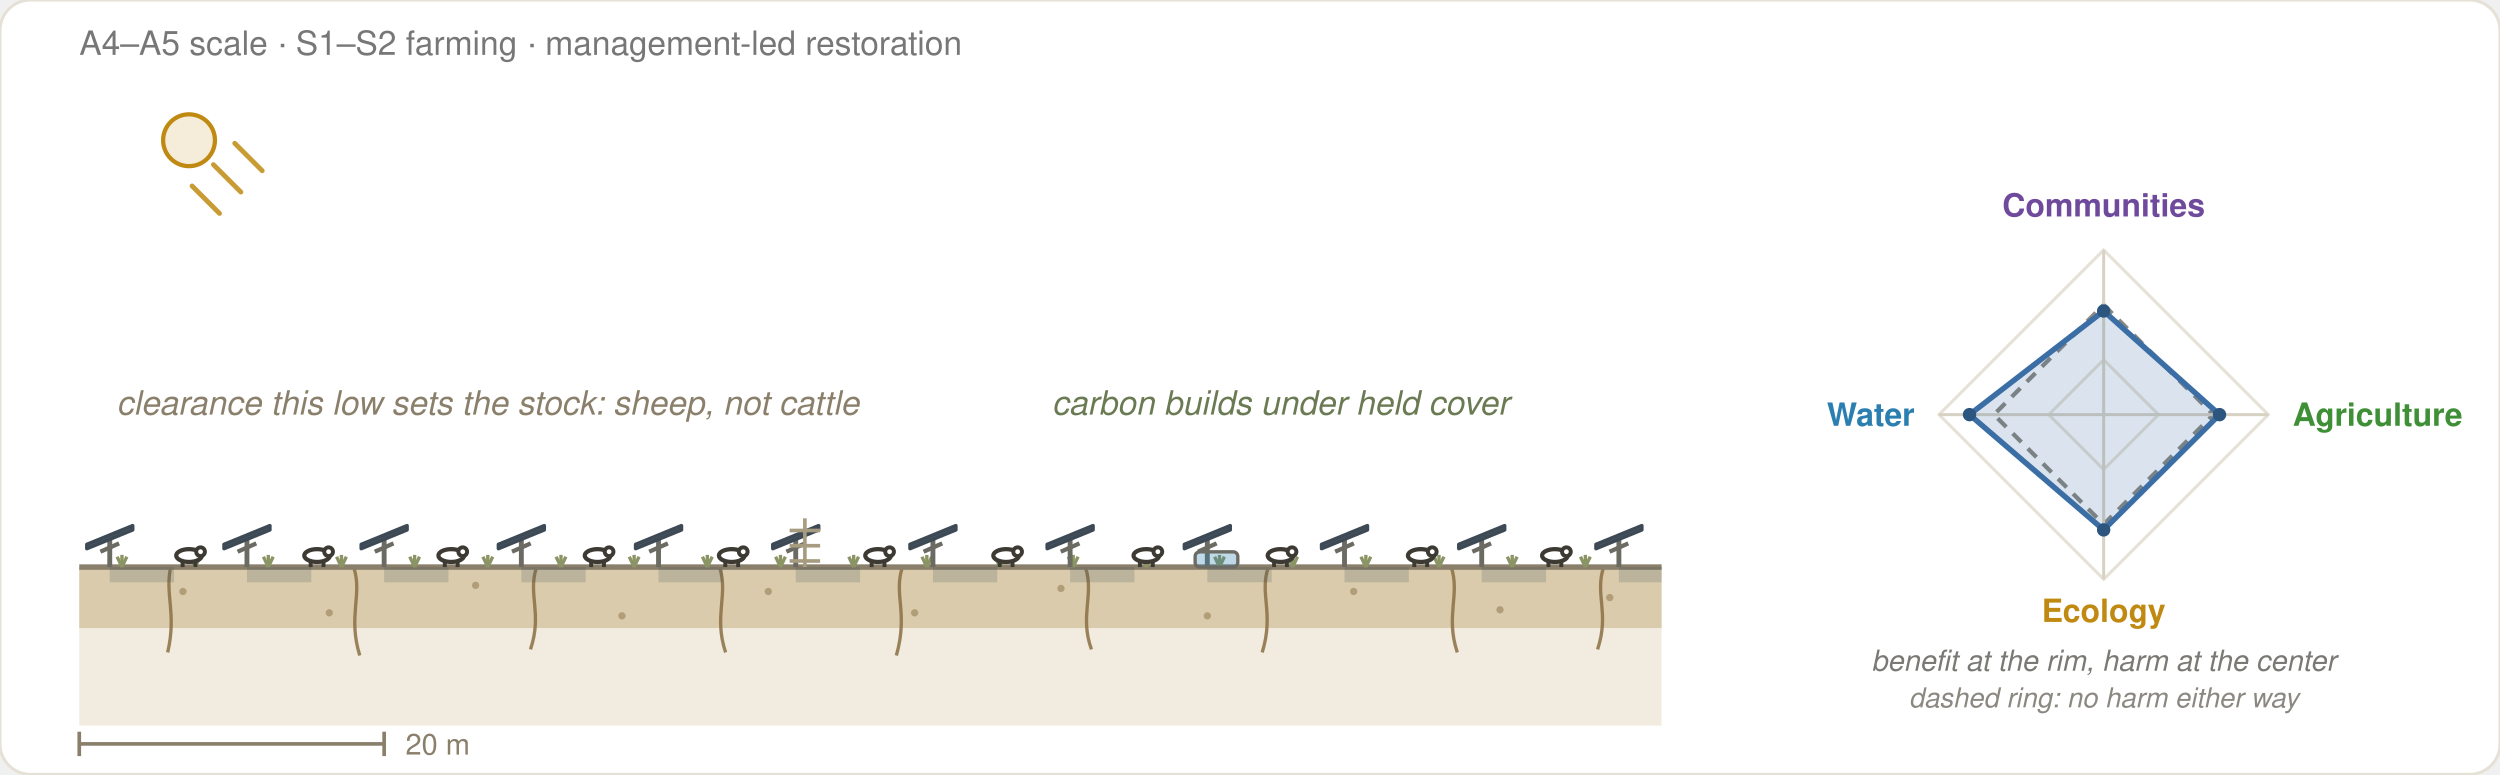
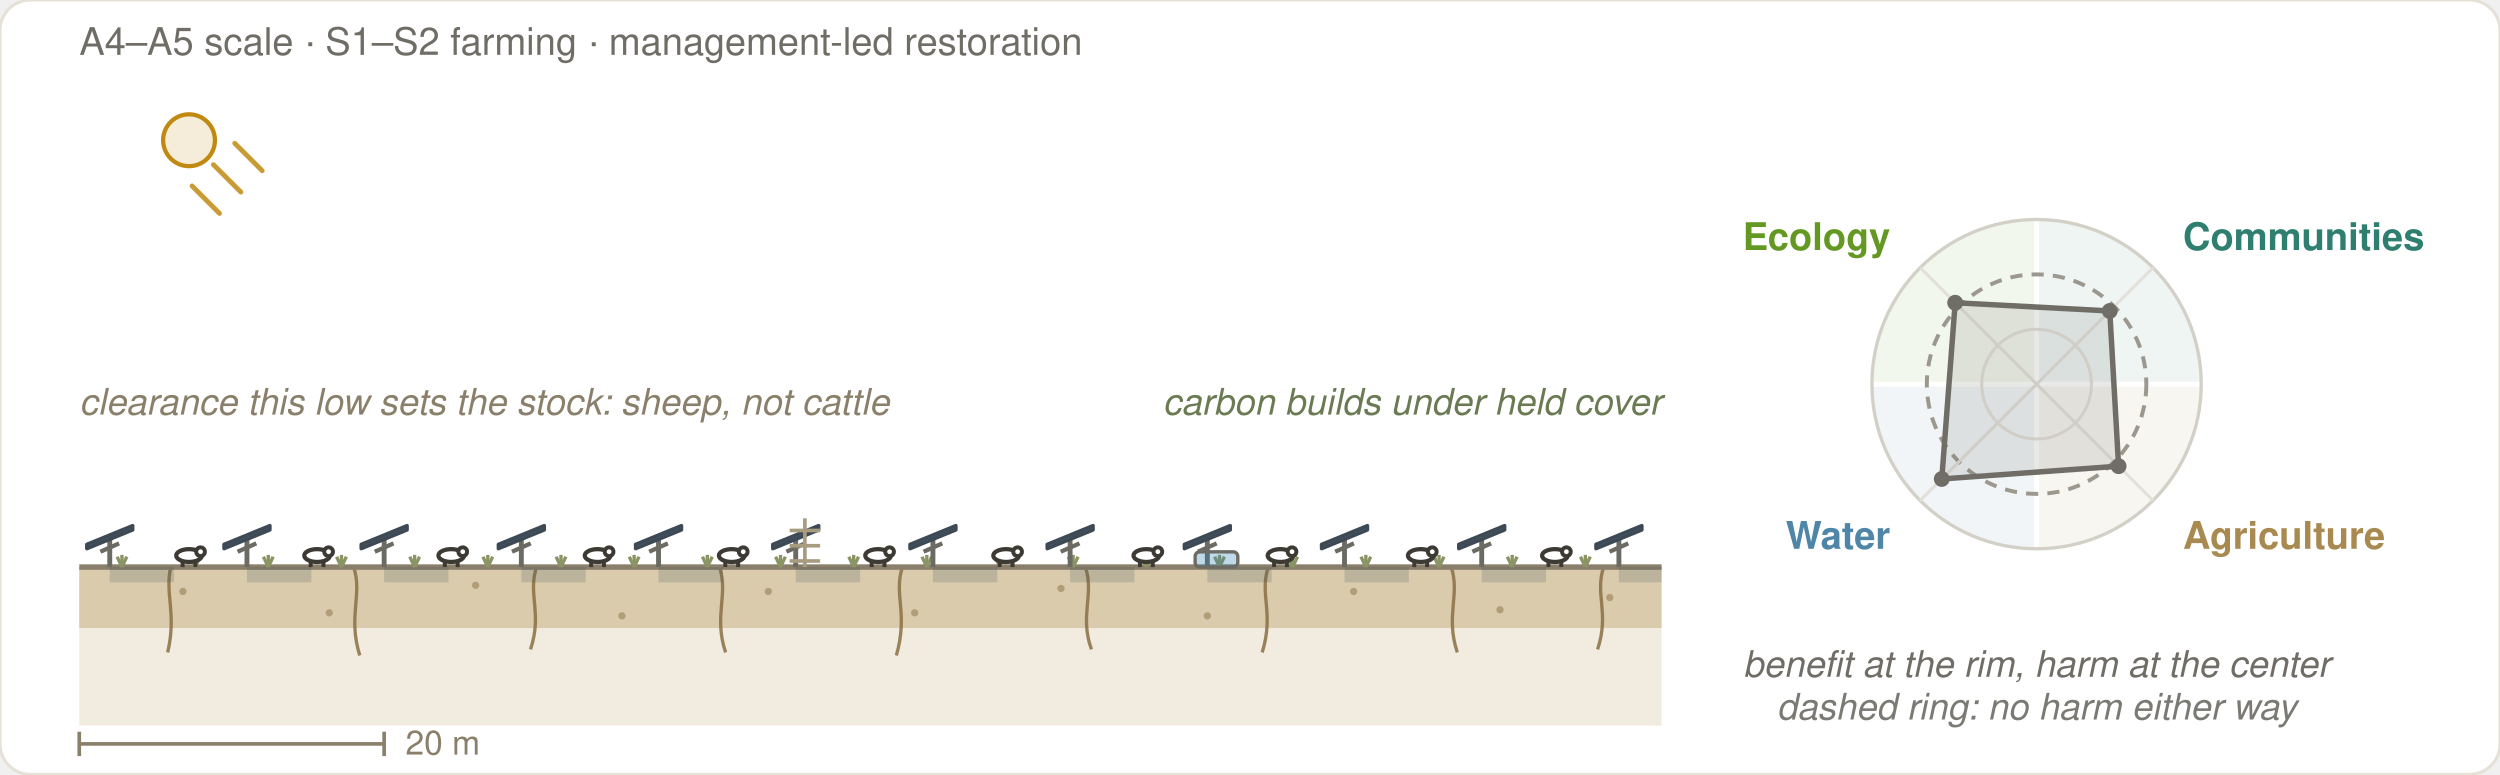
- <svg xmlns="http://www.w3.org/2000/svg" viewBox="0 14 820 254" width="820" height="254" font-family="Helvetica, Arial, sans-serif" role="img">
+ <svg xmlns="http://www.w3.org/2000/svg" viewBox="0 14 820 254" width="820" height="254" font-family="ui-sans-serif, system-ui, -apple-system, &quot;Segoe UI&quot;, Helvetica, Arial, sans-serif" role="img">
  <defs>
    <g id="module">
      <line x1="-9" y1="16" x2="9" y2="8" stroke="#6b6b63" stroke-width="1.4" vector-effect="non-scaling-stroke" />
      <polygon points="-22,9 22,-9 22,-5 -22,13" fill="#5b6b7a" stroke="#3d4a55" stroke-width="1.2" stroke-linejoin="round" vector-effect="non-scaling-stroke" />
    </g>
    <g id="sheep">
      <ellipse cx="0" cy="-9" rx="10" ry="5" fill="#ffffff" stroke="#3d3a34" stroke-width="1.4" vector-effect="non-scaling-stroke" />
      <circle cx="9" cy="-12" r="3.4" fill="#ffffff" stroke="#3d3a34" stroke-width="1.3" vector-effect="non-scaling-stroke" />
      <line x1="-5" y1="-4" x2="-5" y2="0" stroke="#3d3a34" stroke-width="1.3" vector-effect="non-scaling-stroke" />
      <line x1="5" y1="-4" x2="5" y2="0" stroke="#3d3a34" stroke-width="1.3" vector-effect="non-scaling-stroke" />
    </g>
    <g id="tuft">
      <line x1="0" y1="0" x2="-1.6" y2="-3.4" stroke="#8a9464" stroke-width="1.1" />
      <line x1="0" y1="0" x2="0" y2="-4" stroke="#8a9464" stroke-width="1.1" />
      <line x1="0" y1="0" x2="1.6" y2="-3.4" stroke="#8a9464" stroke-width="1.1" />
    </g>
    <clipPath id="soilclipG">
      <path d="M26,200 L545,200 L545,252 L26,252 Z" />
    </clipPath>
  </defs>
  <rect y="14" width="820" height="254" rx="10" fill="#ffffff" stroke="#e6e1d6" />
-   <text x="26" y="32" fill="#777" font-size="11">A4–A5 scale · S1–S2 farming · management-led restoration</text>
+   <text x="26" y="32" fill="#6f6d66" font-size="12.5">A4–A5 scale · S1–S2 farming · management-led restoration</text>
  <g stroke="#c08a12" stroke-linecap="round">
    <circle cx="62" cy="60" r="8.5" fill="#c08a12" fill-opacity="0.16" stroke-width="1.4" />
    <g stroke-width="1.6" opacity="0.85">
      <line x1="63" y1="75" x2="72" y2="84" />
      <line x1="70" y1="68" x2="79" y2="77" />
      <line x1="77" y1="61" x2="86" y2="70" />
    </g>
  </g>
  <path d="M26,200 L545,200 L545,252 L26,252 Z" fill="#f2ece0" />
  <g clip-path="url(#soilclipG)">
    <path d="M26,200 L545,200 L545,220 L26,220 Z" fill="#d9cbac" />
    <g fill="#8a6f43" opacity="0.5">
      <circle cx="60" cy="208" r="1.2" />
      <circle cx="108" cy="215" r="1.2" />
      <circle cx="156" cy="206" r="1.2" />
      <circle cx="204" cy="216" r="1.2" />
      <circle cx="252" cy="208" r="1.2" />
      <circle cx="300" cy="215" r="1.2" />
      <circle cx="348" cy="207" r="1.2" />
      <circle cx="396" cy="216" r="1.2" />
      <circle cx="444" cy="208" r="1.2" />
      <circle cx="492" cy="214" r="1.2" />
      <circle cx="528" cy="210" r="1.2" />
    </g>
    <g fill="none" stroke="#8a6f43" stroke-width="1.1" opacity="0.85">
      <path d="M56,200 C54,209 58,215 55,228" />
      <path d="M116,200 C119,209 114,216 118,229" />
      <path d="M176,200 C173,209 178,215 174,227" />
      <path d="M236,200 C239,209 234,216 238,228" />
      <path d="M296,200 C293,209 298,215 294,229" />
      <path d="M356,200 C359,209 354,216 358,227" />
      <path d="M416,200 C413,209 418,215 414,228" />
      <path d="M476,200 C479,209 474,216 478,228" />
      <path d="M526,200 C523,209 528,215 524,227" />
    </g>
  </g>
  <path d="M26,200 L545,200" fill="none" stroke="#8a7f6a" stroke-width="1.8" />
  <g fill="#3d4a55" opacity="0.19">
    <path d="M36,200 h21.1 v5 h-21.1 z" />
    <path d="M81,200 h21.1 v5 h-21.1 z" />
    <path d="M126,200 h21.1 v5 h-21.1 z" />
    <path d="M171,200 h21.1 v5 h-21.1 z" />
    <path d="M216,200 h21.1 v5 h-21.1 z" />
    <path d="M261,200 h21.1 v5 h-21.1 z" />
    <path d="M306,200 h21.1 v5 h-21.1 z" />
    <path d="M351,200 h21.1 v5 h-21.1 z" />
    <path d="M396,200 h21.1 v5 h-21.1 z" />
    <path d="M441,200 h21.1 v5 h-21.1 z" />
    <path d="M486,200 h21.1 v5 h-21.1 z" />
    <path d="M531,200 h14 v5 h-14 z" />
  </g>
  <g>
    <use href="#tuft" x="40" y="200" />
    <use href="#tuft" x="64" y="200" />
    <use href="#tuft" x="88" y="200" />
    <use href="#tuft" x="112" y="200" />
    <use href="#tuft" x="136" y="200" />
    <use href="#tuft" x="160" y="200" />
    <use href="#tuft" x="184" y="200" />
    <use href="#tuft" x="208" y="200" />
    <use href="#tuft" x="232" y="200" />
    <use href="#tuft" x="256" y="200" />
    <use href="#tuft" x="280" y="200" />
    <use href="#tuft" x="304" y="200" />
    <use href="#tuft" x="328" y="200" />
    <use href="#tuft" x="352" y="200" />
    <use href="#tuft" x="376" y="200" />
    <use href="#tuft" x="400" y="200" />
    <use href="#tuft" x="424" y="200" />
    <use href="#tuft" x="448" y="200" />
    <use href="#tuft" x="472" y="200" />
    <use href="#tuft" x="496" y="200" />
    <use href="#tuft" x="520" y="200" />
  </g>
  <g stroke="#6b6b63" stroke-width="1.6">
    <line x1="36" y1="200" x2="36" y2="189.5" />
    <line x1="81" y1="200" x2="81" y2="189.5" />
    <line x1="126" y1="200" x2="126" y2="189.5" />
    <line x1="171" y1="200" x2="171" y2="189.5" />
    <line x1="216" y1="200" x2="216" y2="189.5" />
    <line x1="261" y1="200" x2="261" y2="189.5" />
    <line x1="306" y1="200" x2="306" y2="189.5" />
    <line x1="351" y1="200" x2="351" y2="189.5" />
    <line x1="396" y1="200" x2="396" y2="189.5" />
    <line x1="441" y1="200" x2="441" y2="189.5" />
    <line x1="486" y1="200" x2="486" y2="189.5" />
    <line x1="531" y1="200" x2="531" y2="189.5" />
  </g>
  <use href="#module" transform="translate(36,189.5) scale(0.341)" />
  <use href="#module" transform="translate(81,189.5) scale(0.341)" />
  <use href="#module" transform="translate(126,189.5) scale(0.341)" />
  <use href="#module" transform="translate(171,189.5) scale(0.341)" />
  <use href="#module" transform="translate(216,189.5) scale(0.341)" />
  <use href="#module" transform="translate(261,189.5) scale(0.341)" />
  <use href="#module" transform="translate(306,189.5) scale(0.341)" />
  <use href="#module" transform="translate(351,189.5) scale(0.341)" />
  <use href="#module" transform="translate(396,189.5) scale(0.341)" />
  <use href="#module" transform="translate(441,189.5) scale(0.341)" />
  <use href="#module" transform="translate(486,189.5) scale(0.341)" />
  <use href="#module" transform="translate(531,189.5) scale(0.341)" />
  <g>
    <use href="#sheep" transform="translate(62,200) scale(0.42)" />
    <use href="#sheep" transform="translate(104,200) scale(0.42)" />
    <use href="#sheep" transform="translate(148,200) scale(0.42)" />
    <use href="#sheep" transform="translate(196,200) scale(0.42)" />
    <use href="#sheep" transform="translate(240,200) scale(0.42)" />
    <use href="#sheep" transform="translate(288,200) scale(0.42)" />
    <use href="#sheep" transform="translate(330,200) scale(0.42)" />
    <use href="#sheep" transform="translate(376,200) scale(0.42)" />
    <use href="#sheep" transform="translate(420,200) scale(0.42)" />
    <use href="#sheep" transform="translate(466,200) scale(0.42)" />
    <use href="#sheep" transform="translate(510,200) scale(0.42)" />
  </g>
  <g stroke="#a89c80" stroke-width="1.2" fill="none">
    <path d="M264,200 v-16" />
    <path d="M259,188 h10" />
    <path d="M259,193 h10" />
    <path d="M259,198 h10" />
  </g>
  <rect x="392" y="195" width="14" height="5" rx="1.5" fill="#2b7fb0" fill-opacity="0.3" stroke="#6b6b63" stroke-width="1.1" />
-   <text x="160" y="150" fill="#8a7f6a" font-size="11" font-style="italic" text-anchor="middle">clearance this low sets the stock: sheep, not cattle</text>
-   <text x="420" y="150" fill="#6a7a52" font-size="11" font-style="italic" text-anchor="middle">carbon builds under held cover</text>
+   <text x="26" y="150" fill="#8a7f6a" font-size="12" font-style="italic" text-anchor="start">clearance this low sets the stock: sheep, not cattle</text>
+   <text x="545" y="150" fill="#6a7a52" font-size="12" font-style="italic" text-anchor="end">carbon builds under held cover</text>
  <g stroke="#8a7f6a" stroke-width="1.2" fill="none">
    <path d="M26,258 h100" />
    <path d="M26,254 v8" />
    <path d="M126,254 v8" />
  </g>
-   <text x="133" y="261.5" fill="#8a7f6a" font-size="9.5">20 m</text>
-   <polygon points="690,132 708,150 690,168 672,150" fill="none" stroke="#e6e1d6" stroke-width="1" />
-   <polygon points="690,114 726,150 690,186 654,150" fill="none" stroke="#8a8880" stroke-width="1.4" stroke-dasharray="4 3" />
-   <polygon points="690,96 744,150 690,204 636,150" fill="none" stroke="#e6e1d6" stroke-width="1" />
-   <line x1="690" y1="150" x2="690" y2="96" stroke="#d8d2c4" stroke-width="1" />
-   <line x1="690" y1="150" x2="744" y2="150" stroke="#d8d2c4" stroke-width="1" />
-   <line x1="690" y1="150" x2="690" y2="204" stroke="#d8d2c4" stroke-width="1" />
-   <line x1="690" y1="150" x2="636" y2="150" stroke="#d8d2c4" stroke-width="1" />
-   <text x="690" y="85" fill="#6f4a9c" font-size="10.5" font-weight="600" text-anchor="middle">Communities</text>
-   <text x="752" y="150" fill="#3f8f36" font-size="10.5" font-weight="600" text-anchor="start" dominant-baseline="middle">Agriculture</text>
-   <text x="690" y="218" fill="#c08a12" font-size="10.5" font-weight="600" text-anchor="middle">Ecology</text>
-   <text x="628" y="150" fill="#2b7fb0" font-size="10.5" font-weight="600" text-anchor="end" dominant-baseline="middle">Water</text>
-   <polygon points="690,116 728,150 690,187.8 646,150" fill="#3b6ea5" fill-opacity="0.18" stroke="#3b6ea5" stroke-width="1.8" />
-   <circle cx="690" cy="116" r="2.2" fill="#2c5580" />
-   <circle cx="728" cy="150" r="2.2" fill="#2c5580" />
-   <circle cx="690" cy="187.8" r="2.2" fill="#2c5580" />
-   <circle cx="646" cy="150" r="2.2" fill="#2c5580" />
-   <text x="690" y="234" fill="#7a7973" font-size="9.5" font-style="italic" text-anchor="middle">benefit at the rim, harm at the center</text>
-   <text x="690" y="246" fill="#8a8880" font-size="9" font-style="italic" text-anchor="middle">dashed ring: no harm either way</text>
+   <text x="133" y="261.5" fill="#8a7f6a" font-size="11">20 m</text>
+   <path d="M668,140 L614,140 A54,54 0 0 1 668,86 Z" fill="#639922" fill-opacity="0.08" />
+   <path d="M668,140 L668,86 A54,54 0 0 1 722,140 Z" fill="#2f7f70" fill-opacity="0.08" />
+   <path d="M668,140 L722,140 A54,54 0 0 1 668,194 Z" fill="#a8894f" fill-opacity="0.08" />
+   <path d="M668,140 L668,194 A54,54 0 0 1 614,140 Z" fill="#4f86a8" fill-opacity="0.08" />
+   <g stroke="#ffffff" stroke-width="1.6">
+     <line x1="614" y1="140" x2="722" y2="140" />
+     <line x1="668" y1="86" x2="668" y2="194" />
+   </g>
+   <circle cx="668" cy="140" r="54" fill="none" stroke="#d3d1c7" stroke-width="1.1" />
+   <circle cx="668" cy="140" r="18" fill="none" stroke="#e2e0d8" stroke-width="1" />
+   <circle cx="668" cy="140" r="36" fill="none" stroke="#9c988e" stroke-width="1.3" stroke-dasharray="4 3" />
+   <g stroke="#e2e0d8" stroke-width="1">
+     <line x1="668" y1="140" x2="629.8" y2="101.8" />
+     <line x1="668" y1="140" x2="706.2" y2="101.8" />
+     <line x1="668" y1="140" x2="706.2" y2="178.2" />
+     <line x1="668" y1="140" x2="629.8" y2="178.2" />
+   </g>
+   <polygon points="641.3,113.3 692.0,116.0 694.9,166.9 636.9,171.1" fill="#6f6d66" fill-opacity="0.16" stroke="#6f6d66" stroke-width="1.8" stroke-linejoin="round" />
+   <circle cx="641.3" cy="113.3" r="2.6" fill="#6f6d66" />
+   <circle cx="692.0" cy="116.0" r="2.6" fill="#6f6d66" />
+   <circle cx="694.9" cy="166.9" r="2.6" fill="#6f6d66" />
+   <circle cx="636.9" cy="171.1" r="2.6" fill="#6f6d66" />
+   <text x="620" y="96" fill="#639922" font-size="12.5" font-weight="700" text-anchor="end">Ecology</text>
+   <text x="716" y="96" fill="#2f7f70" font-size="12.5" font-weight="700" text-anchor="start">Communities</text>
+   <text x="716" y="194" fill="#a8894f" font-size="12.5" font-weight="700" text-anchor="start">Agriculture</text>
+   <text x="620" y="194" fill="#4f86a8" font-size="12.5" font-weight="700" text-anchor="end">Water</text>
+   <text x="668" y="236" fill="#6f6d66" font-size="12" font-style="italic" text-anchor="middle">benefit at the rim, harm at the center</text>
+   <text x="668" y="250" fill="#7a7973" font-size="12" font-style="italic" text-anchor="middle">dashed ring: no harm either way</text>
</svg>
